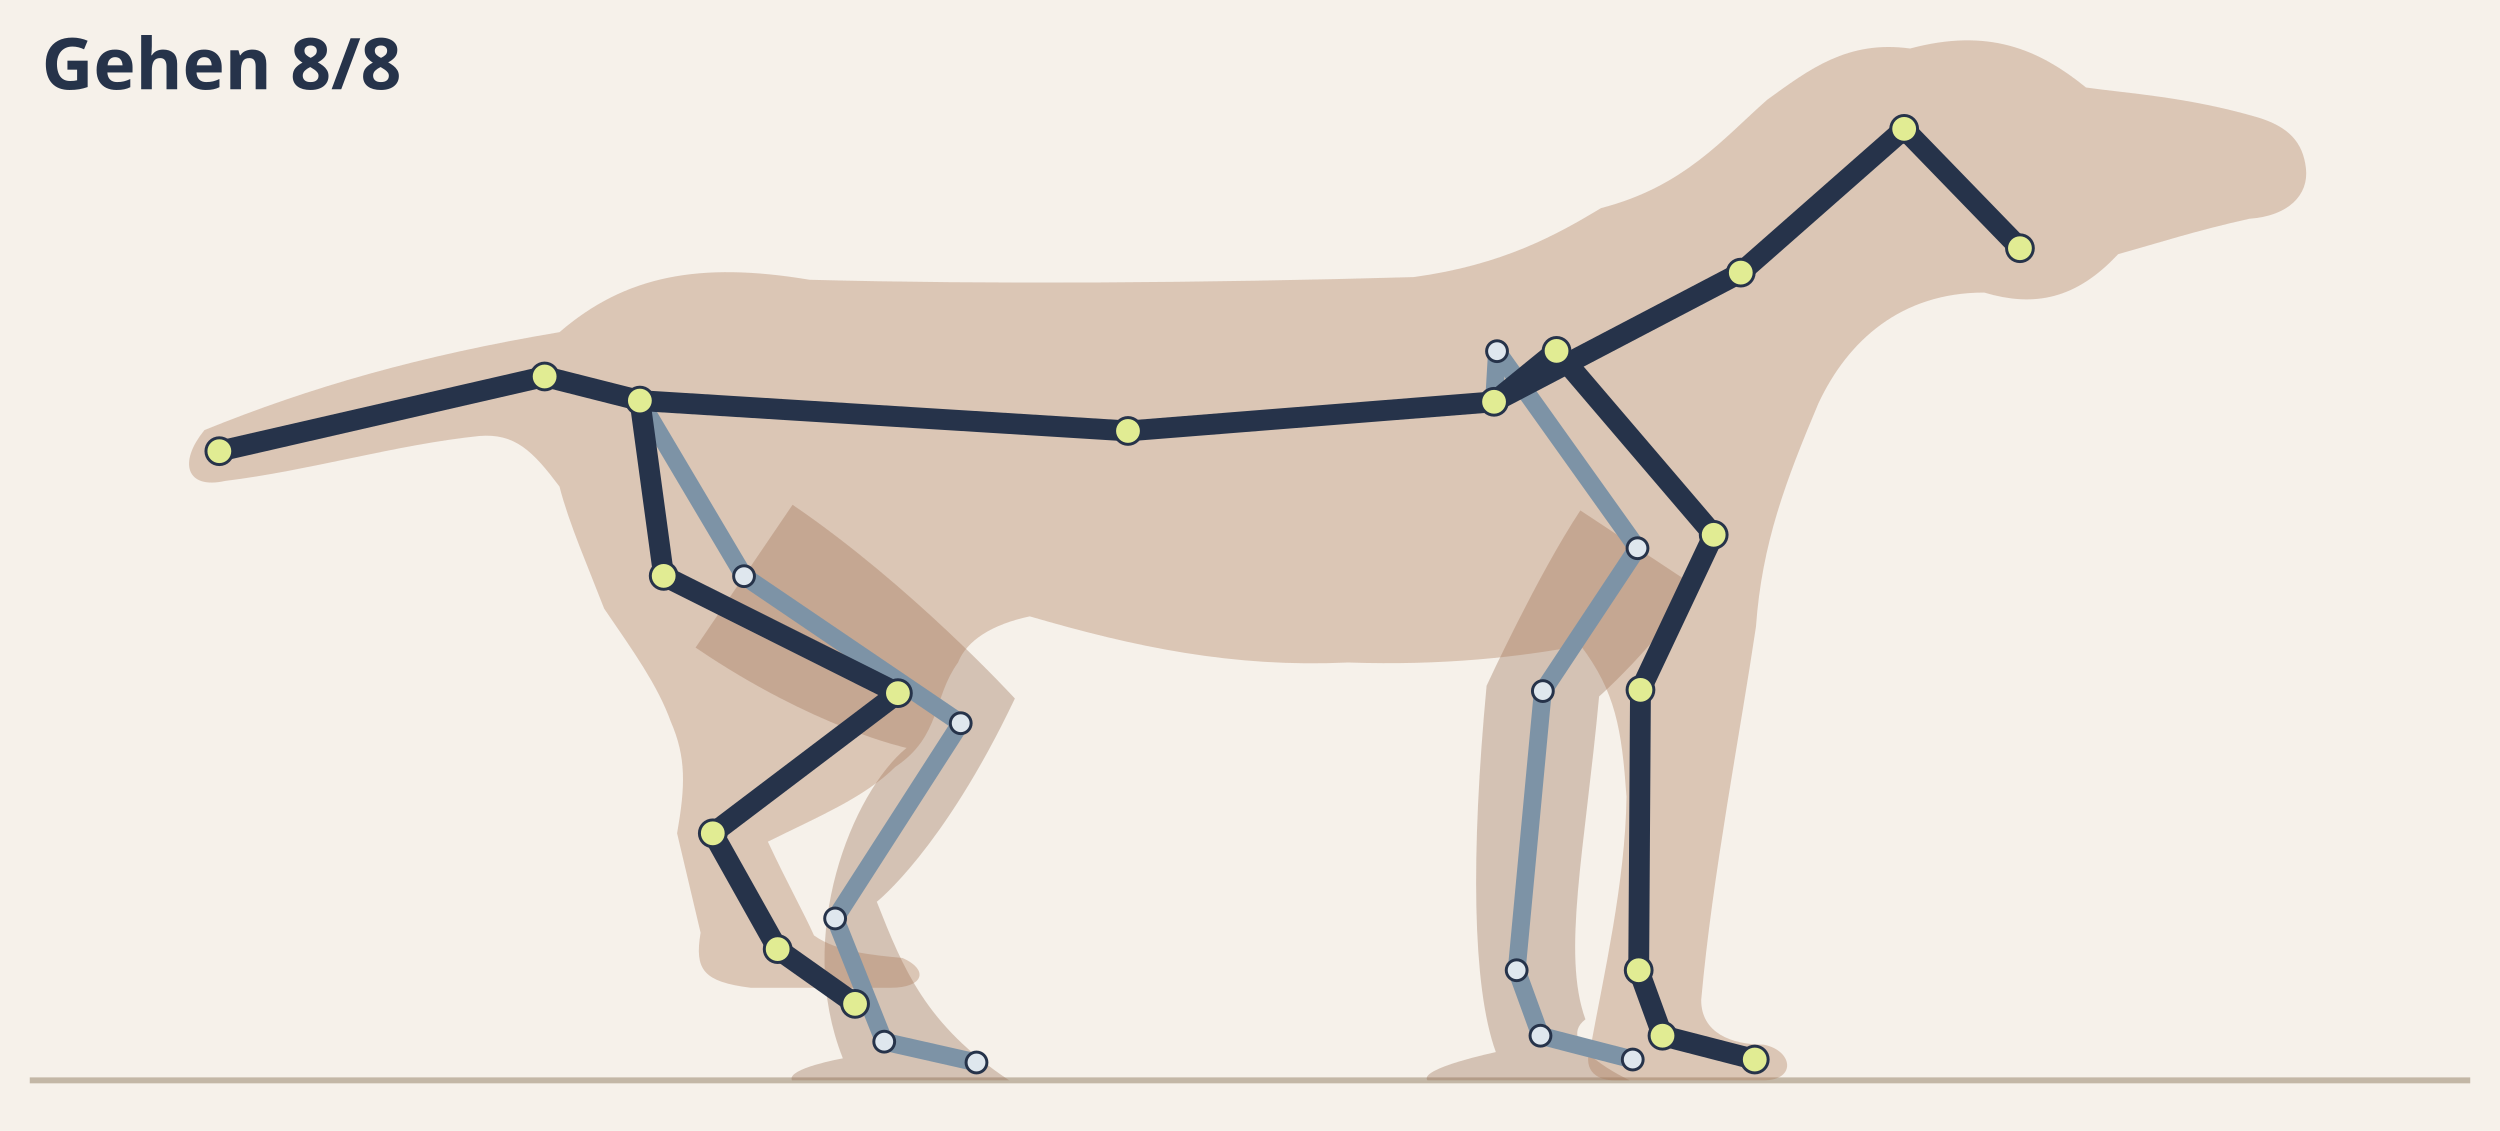
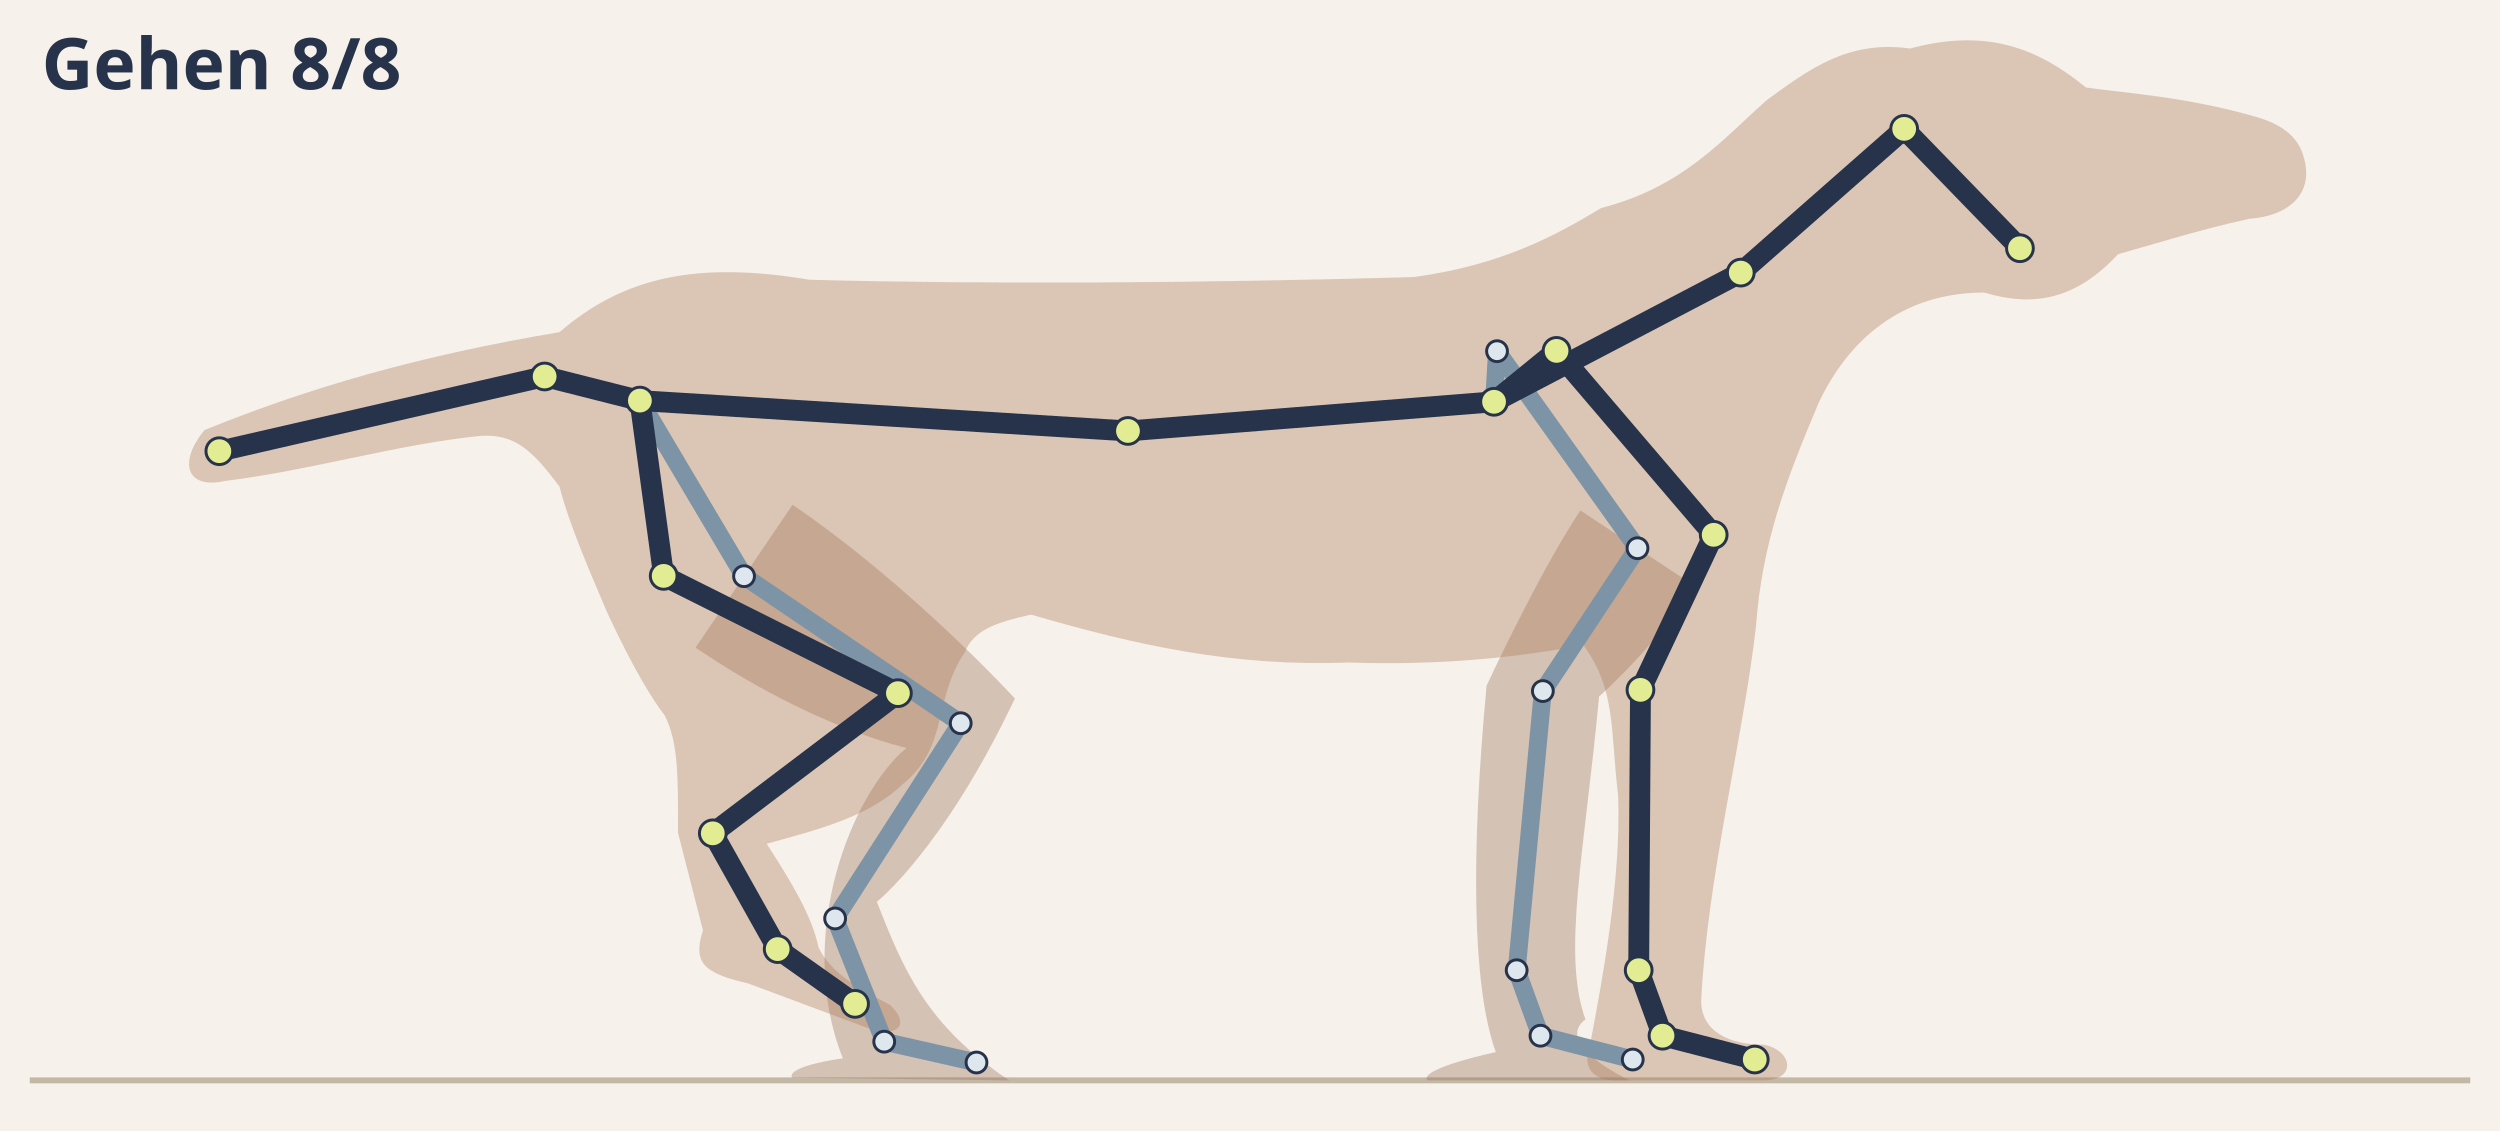
<svg xmlns="http://www.w3.org/2000/svg" viewBox="60 120 840 380">
  <rect x="60" y="120" width="840" height="380" fill="#f6f1ea" />
  <line x1="70" x2="890" y1="483" y2="483" stroke="#c3b7a6" stroke-width="2" />
-   <path d="M326.3 289.6C366.3 316.8 401 354.7 401 354.7C376.9 405.5 354.6 423 354.6 423C363.6 445.8 371.1 464.4 399.1 483L326.1 483C324.1 479 343.2 475.6 343.2 475.6C326.7 434.1 346.6 386 364.6 371.3C364.6 371.3 333.8 364.8 293.7 337.6Z" fill="#956b50" opacity="0.35" />
+   <path d="M326.3 289.6C366.3 316.8 401 354.7 401 354.7C376.9 405.5 354.6 423 354.6 423C363.6 445.8 371.1 464.4 399.1 483L326.1 482.1C324.2 478.1 343.2 475.6 343.2 475.6C326.7 434.1 346.6 386 364.6 371.3C364.6 371.3 333.8 364.8 293.7 337.6Z" fill="#956b50" opacity="0.35" />
  <path d="M629.4 316.9C615.1 338.5 597.3 354 597.3 354C592.5 405.6 584.7 440.5 592.7 462.5C581.6 471 607.6 483 607.6 483L539.6 483C536.6 479 562.6 473.5 562.6 473.5C554.6 451.5 554.2 406.7 559.5 350.4C559.5 350.4 576.7 313.1 591 291.5Z" fill="#956b50" opacity="0.35" />
-   <path d="M128.7 264.5C164.2 250.1 201 239.5 248 231.6C270 212.6 295 207.8 332 214C392 215.6 465 215.1 535 213.1C565 209 583 198.9 598 189.9C625.9 182.7 638.9 166.6 653.8 153.5C667.8 143.4 680.7 133.4 701.8 136.3C727.9 129.3 744.9 136.4 760.9 149.4C774.9 151.4 794.9 152.5 818.8 159.5C828.8 162.6 833.8 167.6 834.8 176.6C835.8 185.6 828.8 192.6 815.8 193.5C797.8 197.5 785.7 201.5 771.7 205.4C757.7 220.4 743.7 223.4 726.7 218.3C698.8 218.3 680.9 234.4 671 255.5C660 281.6 652 302.6 650 330.6C644.6 367 635.4 413.9 631.6 456C631.6 467 641.6 471 652.6 471C662.6 473 663.6 483 652.6 483L602.6 483C595.6 483 591.6 479 594.6 471C598.6 449 606.2 415.9 606.5 387.7C604.9 364.9 602.8 352.4 591.1 336.9C571 340.7 545 343.7 513 342.6C474 344.4 441 337.3 406 327.1C393.3 329.8 384.8 335.2 381.9 342.6C373.3 354.5 376.3 367.3 360.8 377.7C350.4 388 334.9 394.4 318 402.8C324.5 416.7 330.2 426.9 333.5 434.3C341.3 439.9 353.3 440.9 363.3 441.9C372.3 445.9 370.3 451.9 359.3 451.9L312.3 451.9C296.3 449.9 293.3 445.9 295.4 433.4L287.5 400C290.3 384.1 290.6 374.5 285.4 362.5C280.9 350.1 272.9 339 263 324.5C258 311.5 251 295.5 248 283.5C239 271.5 233 265.5 221 266.5C193 269.4 164.2 278.1 135.6 281.6C122.7 284.5 119.7 275.5 128.7 264.5Z" fill="#a87554" opacity="0.35" />
+   <path d="M128.7 264.5C164.2 250.1 201 239.5 248 231.6C270 212.6 295 207.8 332 214C392 215.6 465 215.1 535 213.1C565 209 583 198.9 598 189.9C625.9 182.7 638.9 166.6 653.8 153.5C667.8 143.4 680.7 133.4 701.8 136.3C727.9 129.3 744.9 136.4 760.9 149.4C774.9 151.4 794.9 152.5 818.8 159.5C828.8 162.6 833.8 167.6 834.8 176.6C835.8 185.6 828.8 192.6 815.8 193.5C797.8 197.5 785.7 201.5 771.7 205.4C757.7 220.4 743.7 223.4 726.7 218.3C698.8 218.3 680.9 234.4 671 255.5C660 281.6 652 302.6 650 330.6C645.8 367.4 633.6 415.2 631.6 456.2C631.6 467 641.6 471 652.6 471C662.6 473 663.6 483 652.6 483L602.5 483C595.4 482.9 591.3 478.8 594.3 470.8C598.5 448.6 604.7 415.5 603.7 387.4C601 364.9 603.1 352 592 336.7C571 340.7 545 343.7 513 342.6C474.3 344.1 441.4 336.7 406.4 326.5C393.7 329.4 387.1 331.9 384.1 339.3C373.4 355.1 378.9 370.9 363.3 383.5C351.9 394.4 335.1 398.7 317.6 403.5C325.3 415.4 332.9 427.7 335 438.3C339.4 447.5 350.1 453 359 457.6C366 464.1 361.9 469 351.5 465.4L311.3 450.4C295.6 446.9 292.9 442.9 296.2 432.6L287.8 399.8C287.9 380.1 287.8 369.1 283.3 360.3C279.4 355.3 273.1 345.3 264.1 326C258 311.7 251 295.5 248 283.5C239 271.5 233 265.5 221 266.5C193 269.4 164.2 278.1 135.6 281.6C122.7 284.5 119.7 275.5 128.7 264.5Z" fill="#a87554" opacity="0.35" />
  <line x1="275" y1="254.6" x2="310" y2="313.6" stroke="#7d93a6" stroke-width="6" stroke-linecap="round" />
  <line x1="310" y1="313.6" x2="382.8" y2="363" stroke="#7d93a6" stroke-width="6" stroke-linecap="round" />
  <line x1="382.8" y1="363" x2="340.6" y2="428.6" stroke="#7d93a6" stroke-width="6" stroke-linecap="round" />
  <line x1="340.6" y1="428.6" x2="357.1" y2="470" stroke="#7d93a6" stroke-width="6" stroke-linecap="round" />
  <line x1="357.1" y1="470" x2="388.1" y2="477" stroke="#7d93a6" stroke-width="6" stroke-linecap="round" />
  <line x1="562" y1="255" x2="563" y2="238" stroke="#7d93a6" stroke-width="6" stroke-linecap="round" />
  <line x1="563" y1="238" x2="610.2" y2="304.2" stroke="#7d93a6" stroke-width="6" stroke-linecap="round" />
  <line x1="610.2" y1="304.2" x2="578.4" y2="352.2" stroke="#7d93a6" stroke-width="6" stroke-linecap="round" />
  <line x1="578.4" y1="352.2" x2="569.6" y2="446" stroke="#7d93a6" stroke-width="6" stroke-linecap="round" />
  <line x1="569.6" y1="446" x2="577.6" y2="468" stroke="#7d93a6" stroke-width="6" stroke-linecap="round" />
  <line x1="577.6" y1="468" x2="608.6" y2="476" stroke="#7d93a6" stroke-width="6" stroke-linecap="round" />
  <line x1="133.7" y1="271.6" x2="243" y2="246.5" stroke="#26334a" stroke-width="7" stroke-linecap="round" />
  <line x1="243" y1="246.5" x2="275" y2="254.6" stroke="#26334a" stroke-width="7" stroke-linecap="round" />
  <line x1="275" y1="254.6" x2="439" y2="264.8" stroke="#26334a" stroke-width="7" stroke-linecap="round" />
  <line x1="439" y1="264.8" x2="562" y2="255" stroke="#26334a" stroke-width="7" stroke-linecap="round" />
  <line x1="562" y1="255" x2="644.9" y2="211.6" stroke="#26334a" stroke-width="7" stroke-linecap="round" />
  <line x1="644.9" y1="211.6" x2="699.8" y2="163.3" stroke="#26334a" stroke-width="7" stroke-linecap="round" />
  <line x1="699.8" y1="163.3" x2="738.7" y2="203.4" stroke="#26334a" stroke-width="7" stroke-linecap="round" />
  <line x1="275" y1="254.6" x2="283" y2="313.5" stroke="#26334a" stroke-width="7" stroke-linecap="round" />
  <line x1="283" y1="313.5" x2="361.7" y2="352.9" stroke="#26334a" stroke-width="7" stroke-linecap="round" />
  <line x1="361.7" y1="352.9" x2="299.5" y2="400" stroke="#26334a" stroke-width="7" stroke-linecap="round" />
  <line x1="299.5" y1="400" x2="321.3" y2="438.9" stroke="#26334a" stroke-width="7" stroke-linecap="round" />
  <line x1="321.3" y1="438.9" x2="347.3" y2="457.3" stroke="#26334a" stroke-width="7" stroke-linecap="round" />
  <line x1="562" y1="255" x2="583" y2="237.9" stroke="#26334a" stroke-width="7" stroke-linecap="round" />
  <line x1="583" y1="237.9" x2="635.8" y2="299.7" stroke="#26334a" stroke-width="7" stroke-linecap="round" />
  <line x1="635.8" y1="299.7" x2="611.2" y2="351.8" stroke="#26334a" stroke-width="7" stroke-linecap="round" />
  <line x1="611.2" y1="351.8" x2="610.6" y2="446" stroke="#26334a" stroke-width="7" stroke-linecap="round" />
  <line x1="610.6" y1="446" x2="618.6" y2="468" stroke="#26334a" stroke-width="7" stroke-linecap="round" />
  <line x1="618.6" y1="468" x2="649.6" y2="476" stroke="#26334a" stroke-width="7" stroke-linecap="round" />
  <circle cx="133.7" cy="271.6" r="4.5" fill="#e1ec93" stroke="#26334a" stroke-width="1" />
  <circle cx="243" cy="246.5" r="4.5" fill="#e1ec93" stroke="#26334a" stroke-width="1" />
  <circle cx="275" cy="254.6" r="4.5" fill="#e1ec93" stroke="#26334a" stroke-width="1" />
  <circle cx="439" cy="264.8" r="4.5" fill="#e1ec93" stroke="#26334a" stroke-width="1" />
  <circle cx="562" cy="255" r="4.5" fill="#e1ec93" stroke="#26334a" stroke-width="1" />
  <circle cx="644.9" cy="211.6" r="4.5" fill="#e1ec93" stroke="#26334a" stroke-width="1" />
  <circle cx="699.8" cy="163.3" r="4.5" fill="#e1ec93" stroke="#26334a" stroke-width="1" />
  <circle cx="738.7" cy="203.4" r="4.5" fill="#e1ec93" stroke="#26334a" stroke-width="1" />
  <circle cx="583" cy="237.9" r="4.5" fill="#e1ec93" stroke="#26334a" stroke-width="1" />
  <circle cx="635.8" cy="299.7" r="4.5" fill="#e1ec93" stroke="#26334a" stroke-width="1" />
  <circle cx="611.2" cy="351.8" r="4.5" fill="#e1ec93" stroke="#26334a" stroke-width="1" />
  <circle cx="610.6" cy="446" r="4.5" fill="#e1ec93" stroke="#26334a" stroke-width="1" />
  <circle cx="618.6" cy="468" r="4.5" fill="#e1ec93" stroke="#26334a" stroke-width="1" />
  <circle cx="649.6" cy="476" r="4.5" fill="#e1ec93" stroke="#26334a" stroke-width="1" />
  <circle cx="283" cy="313.5" r="4.5" fill="#e1ec93" stroke="#26334a" stroke-width="1" />
  <circle cx="361.7" cy="352.9" r="4.5" fill="#e1ec93" stroke="#26334a" stroke-width="1" />
  <circle cx="299.5" cy="400" r="4.5" fill="#e1ec93" stroke="#26334a" stroke-width="1" />
  <circle cx="321.3" cy="438.9" r="4.5" fill="#e1ec93" stroke="#26334a" stroke-width="1" />
  <circle cx="347.3" cy="457.3" r="4.5" fill="#e1ec93" stroke="#26334a" stroke-width="1" />
  <circle cx="563" cy="238" r="3.5" fill="#dfe7ee" stroke="#26334a" stroke-width="1" />
  <circle cx="610.2" cy="304.2" r="3.5" fill="#dfe7ee" stroke="#26334a" stroke-width="1" />
  <circle cx="578.4" cy="352.2" r="3.5" fill="#dfe7ee" stroke="#26334a" stroke-width="1" />
  <circle cx="569.6" cy="446" r="3.5" fill="#dfe7ee" stroke="#26334a" stroke-width="1" />
  <circle cx="577.6" cy="468" r="3.5" fill="#dfe7ee" stroke="#26334a" stroke-width="1" />
  <circle cx="608.6" cy="476" r="3.5" fill="#dfe7ee" stroke="#26334a" stroke-width="1" />
  <circle cx="310" cy="313.6" r="3.5" fill="#dfe7ee" stroke="#26334a" stroke-width="1" />
  <circle cx="382.8" cy="363" r="3.5" fill="#dfe7ee" stroke="#26334a" stroke-width="1" />
  <circle cx="340.6" cy="428.6" r="3.5" fill="#dfe7ee" stroke="#26334a" stroke-width="1" />
  <circle cx="357.1" cy="470" r="3.5" fill="#dfe7ee" stroke="#26334a" stroke-width="1" />
  <circle cx="388.1" cy="477" r="3.5" fill="#dfe7ee" stroke="#26334a" stroke-width="1" />
  <text x="74" y="150" font-family="sans-serif" font-size="24" font-weight="700" fill="#26334a">Gehen 8/8</text>
</svg>
